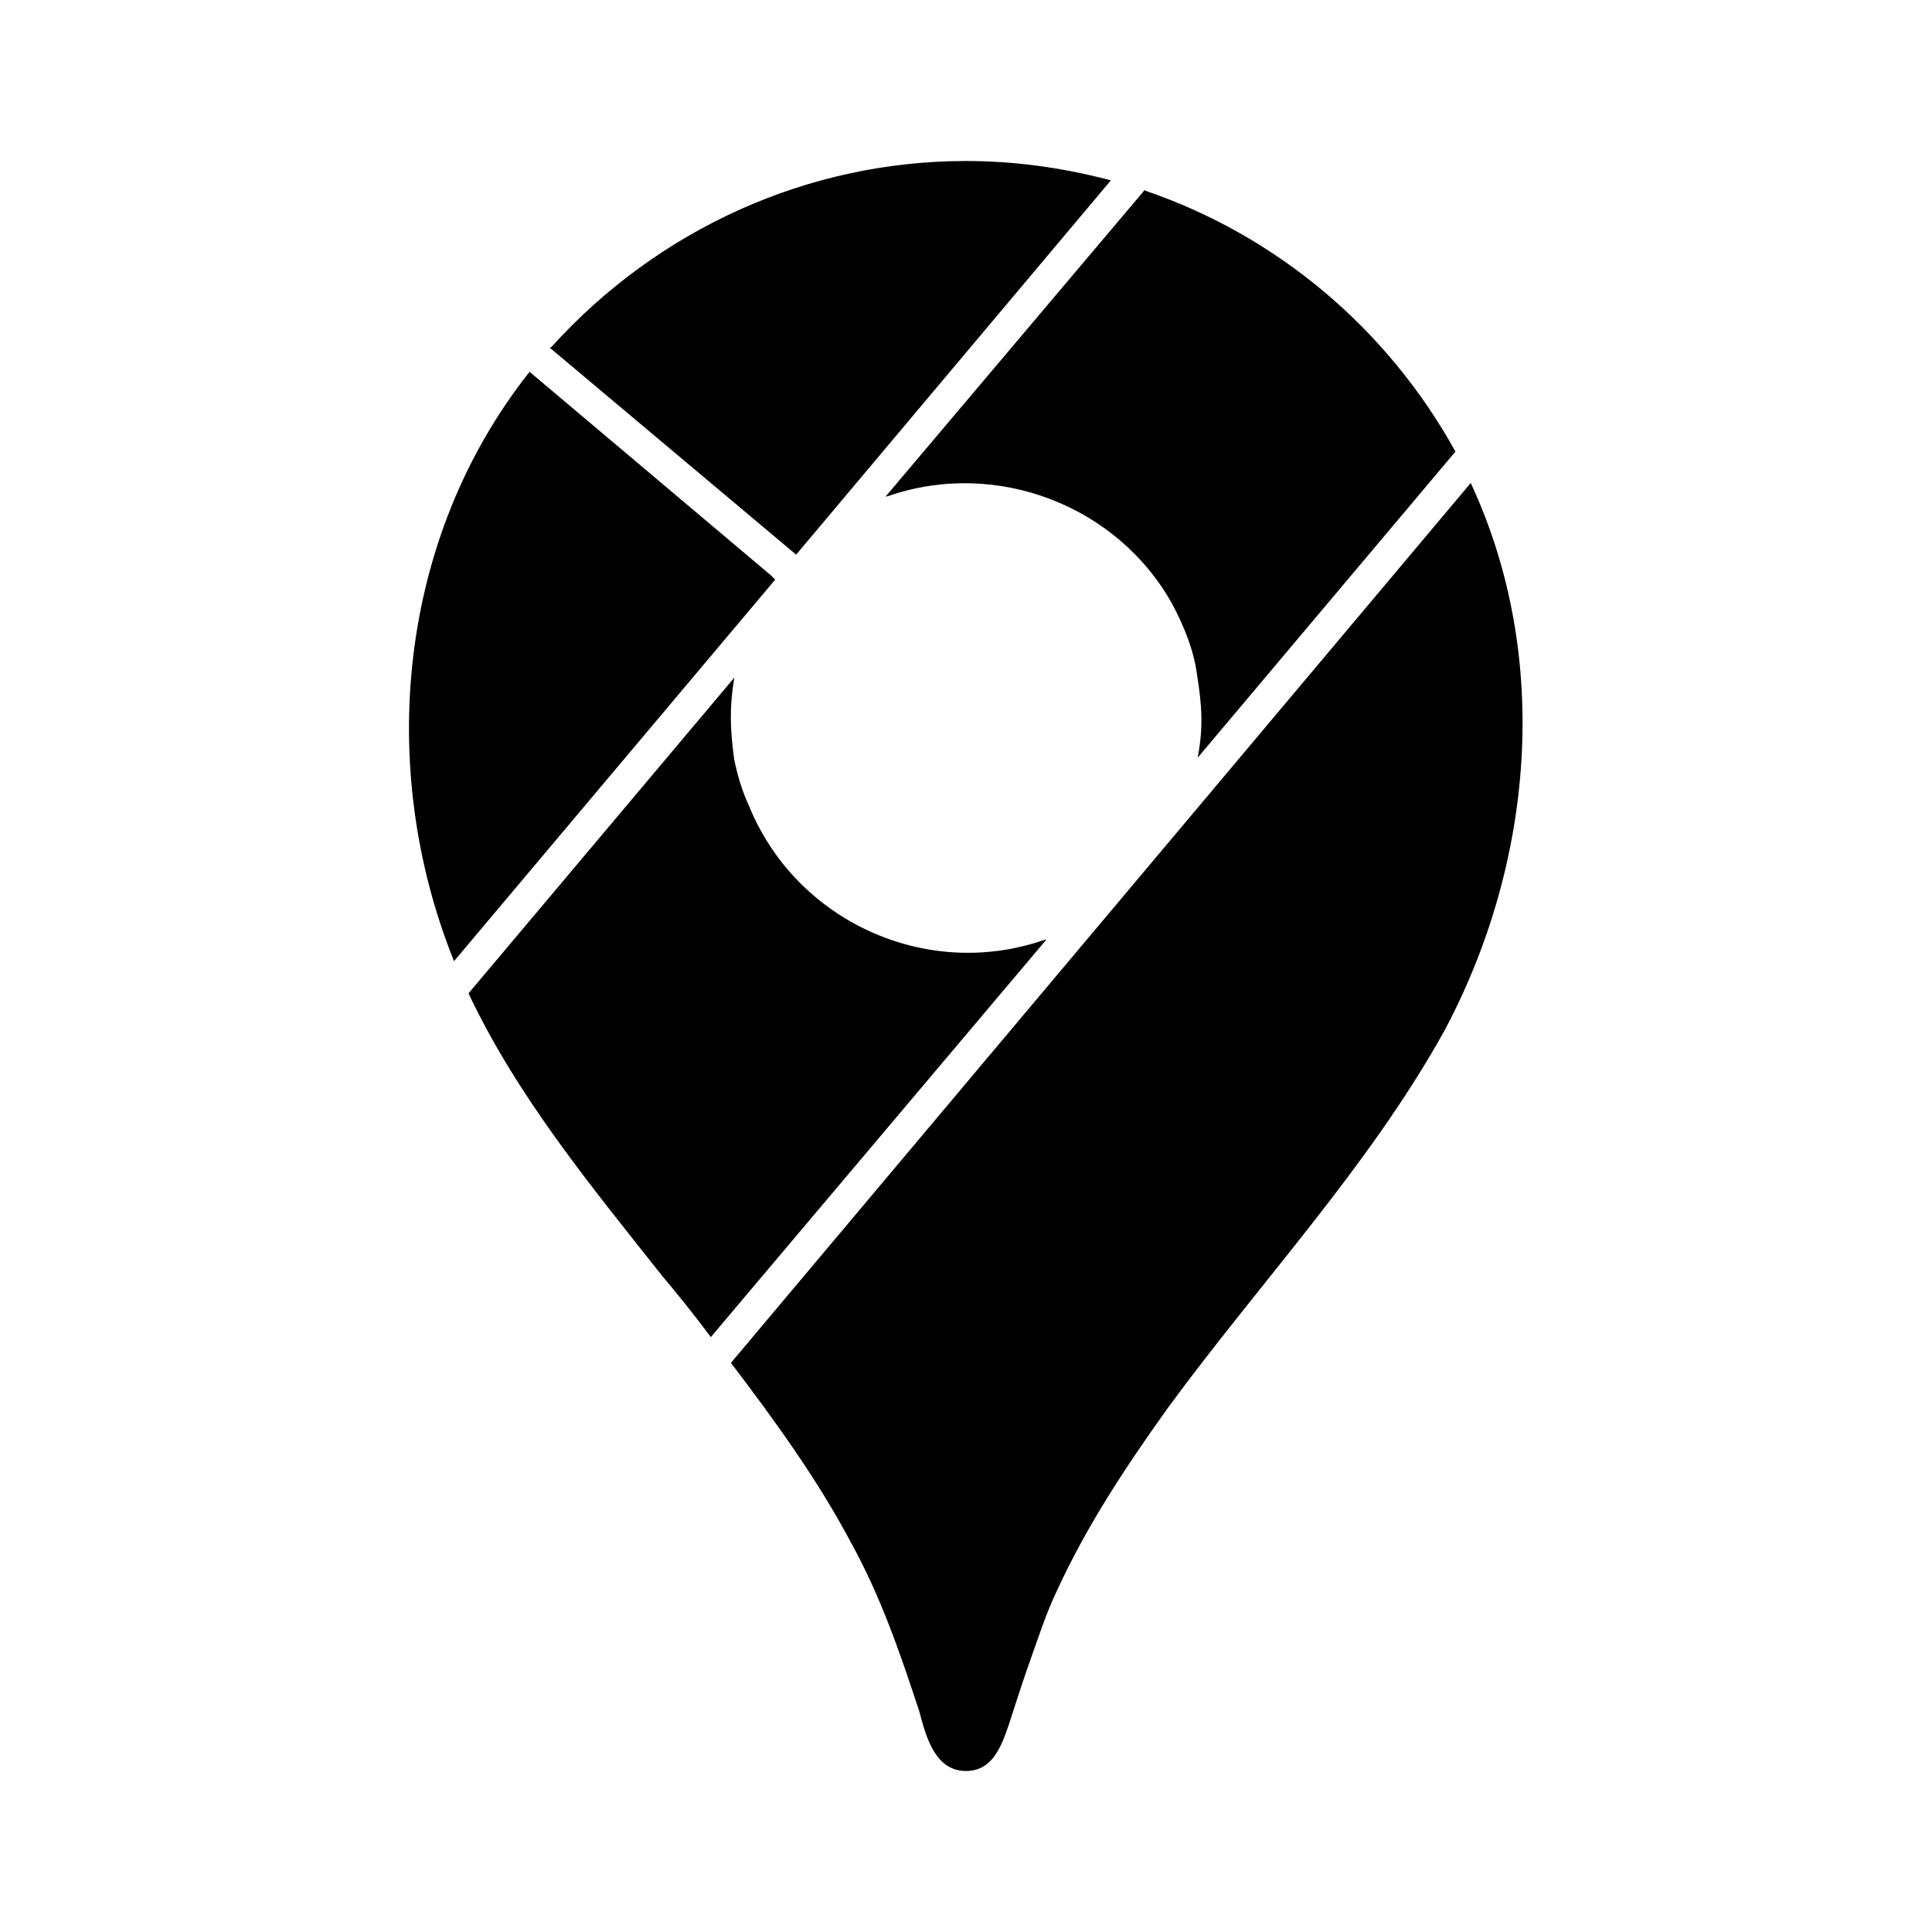
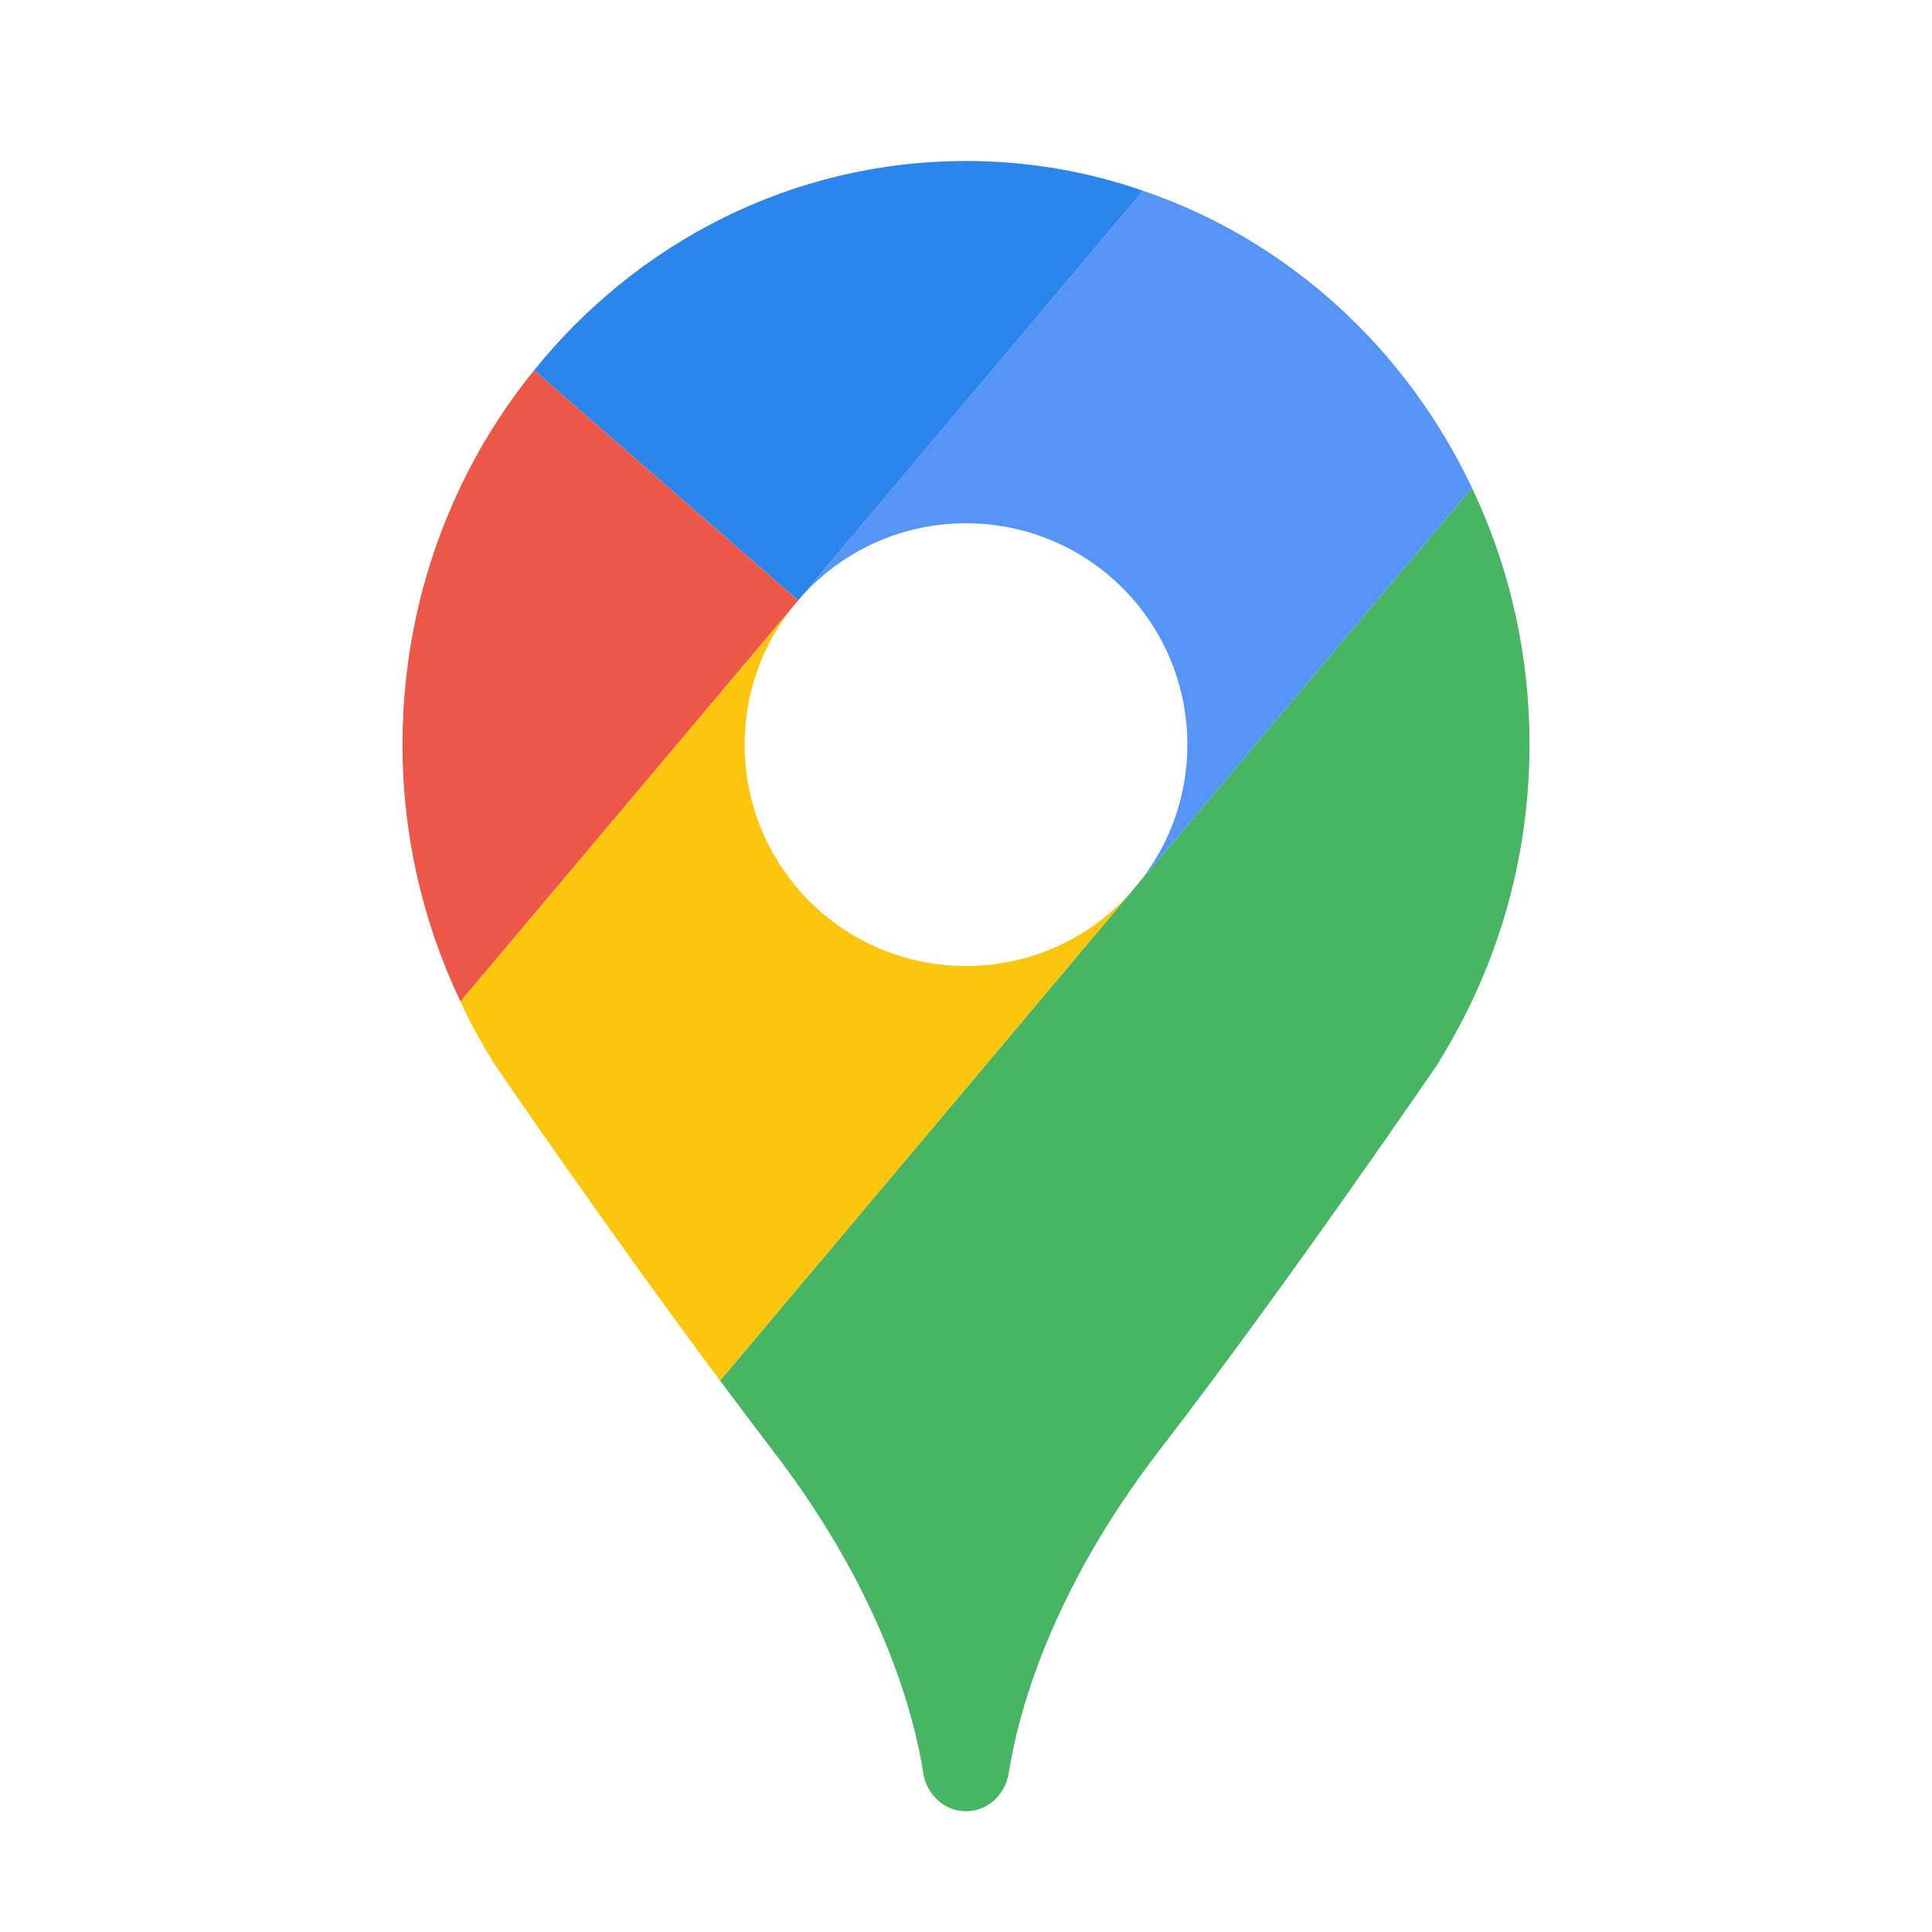
- <svg xmlns="http://www.w3.org/2000/svg" height="24" viewBox="0 0 24 24" width="24">
-   <path d="m18.27 6c1.01 2.17.78 4.73-.33 6.81-.94 1.69-2.29 3.12-3.44 4.69-.5.7-1 1.45-1.37 2.26-.13.27-.22.55-.32.83s-.19.56-.28.84c-.09.26-.2.57-.53.57-.39 0-.5-.44-.58-.74-.24-.73-.48-1.43-.85-2.1-.42-.79-.95-1.52-1.49-2.23zm-9.15 2.42-3.3 3.92c.61 1.29 1.52 2.39 2.39 3.49.21.25.42.51.62.78l4.17-4.94-.04.01c-1.46.5-3.08-.24-3.66-1.68-.08-.17-.14-.37-.18-.57-.05-.37-.06-.64 0-1zm-2.54-3.8-.01.01c-1.62 2.05-1.9 4.9-.93 7.31l3.99-4.74-.05-.05zm7.64-2.26-3.22 3.81.04-.01c1.34-.46 2.84.12 3.52 1.34.15.28.27.58.31.88.06.38.08.65.01 1.02v.01l3.2-3.8c-.84-1.52-2.21-2.68-3.85-3.24zm-4.33 4.53 3.91-4.65-.04-.01c-.58-.15-1.17-.23-1.76-.23-1.97 0-3.83.85-5.15 2.31l-.02.01z" />
+ <svg xmlns="http://www.w3.org/2000/svg" version="1.1" id="Layer_1" x="0px" y="0px" viewBox="0 0 48 48" style="enable-background:new 0 0 48 48;" xml:space="preserve">
+   <path style="fill:#48B564;" d="M35.76,26.36h0.01c0,0-3.77,5.53-6.94,9.64c-2.74,3.55-3.54,6.59-3.77,8.06  C24.97,44.6,24.53,45,24,45s-0.97-0.4-1.06-0.94c-0.23-1.47-1.03-4.51-3.77-8.06c-0.42-0.55-0.85-1.12-1.28-1.7L28.24,22l8.33-9.88  C37.49,14.05,38,16.21,38,18.5C38,21.4,37.17,24.09,35.76,26.36z" />
+   <path style="fill:#FCC60E;" d="M28.24,22L17.89,34.3c-2.82-3.78-5.66-7.94-5.66-7.94h0.01c-0.3-0.48-0.57-0.97-0.8-1.48L19.76,15  c-0.79,0.95-1.26,2.17-1.26,3.5c0,3.04,2.46,5.5,5.5,5.5C25.71,24,27.24,23.22,28.24,22z" />
+   <path style="fill:#2C85EB;" d="M28.4,4.74l-8.57,10.18L13.27,9.2C15.83,6.02,19.69,4,24,4C25.54,4,27.02,4.26,28.4,4.74z" />
+   <path style="fill:#ED5748;" d="M19.83,14.92L19.76,15l-8.32,9.88C10.52,22.95,10,20.79,10,18.5c0-3.54,1.23-6.79,3.27-9.3  L19.83,14.92z" />
+   <path style="fill:#5695F6;" d="M28.24,22c0.79-0.95,1.26-2.17,1.26-3.5c0-3.04-2.46-5.5-5.5-5.5c-1.71,0-3.24,0.78-4.24,2L28.4,4.74  c3.59,1.22,6.53,3.91,8.17,7.38L28.24,22z" />
</svg>
